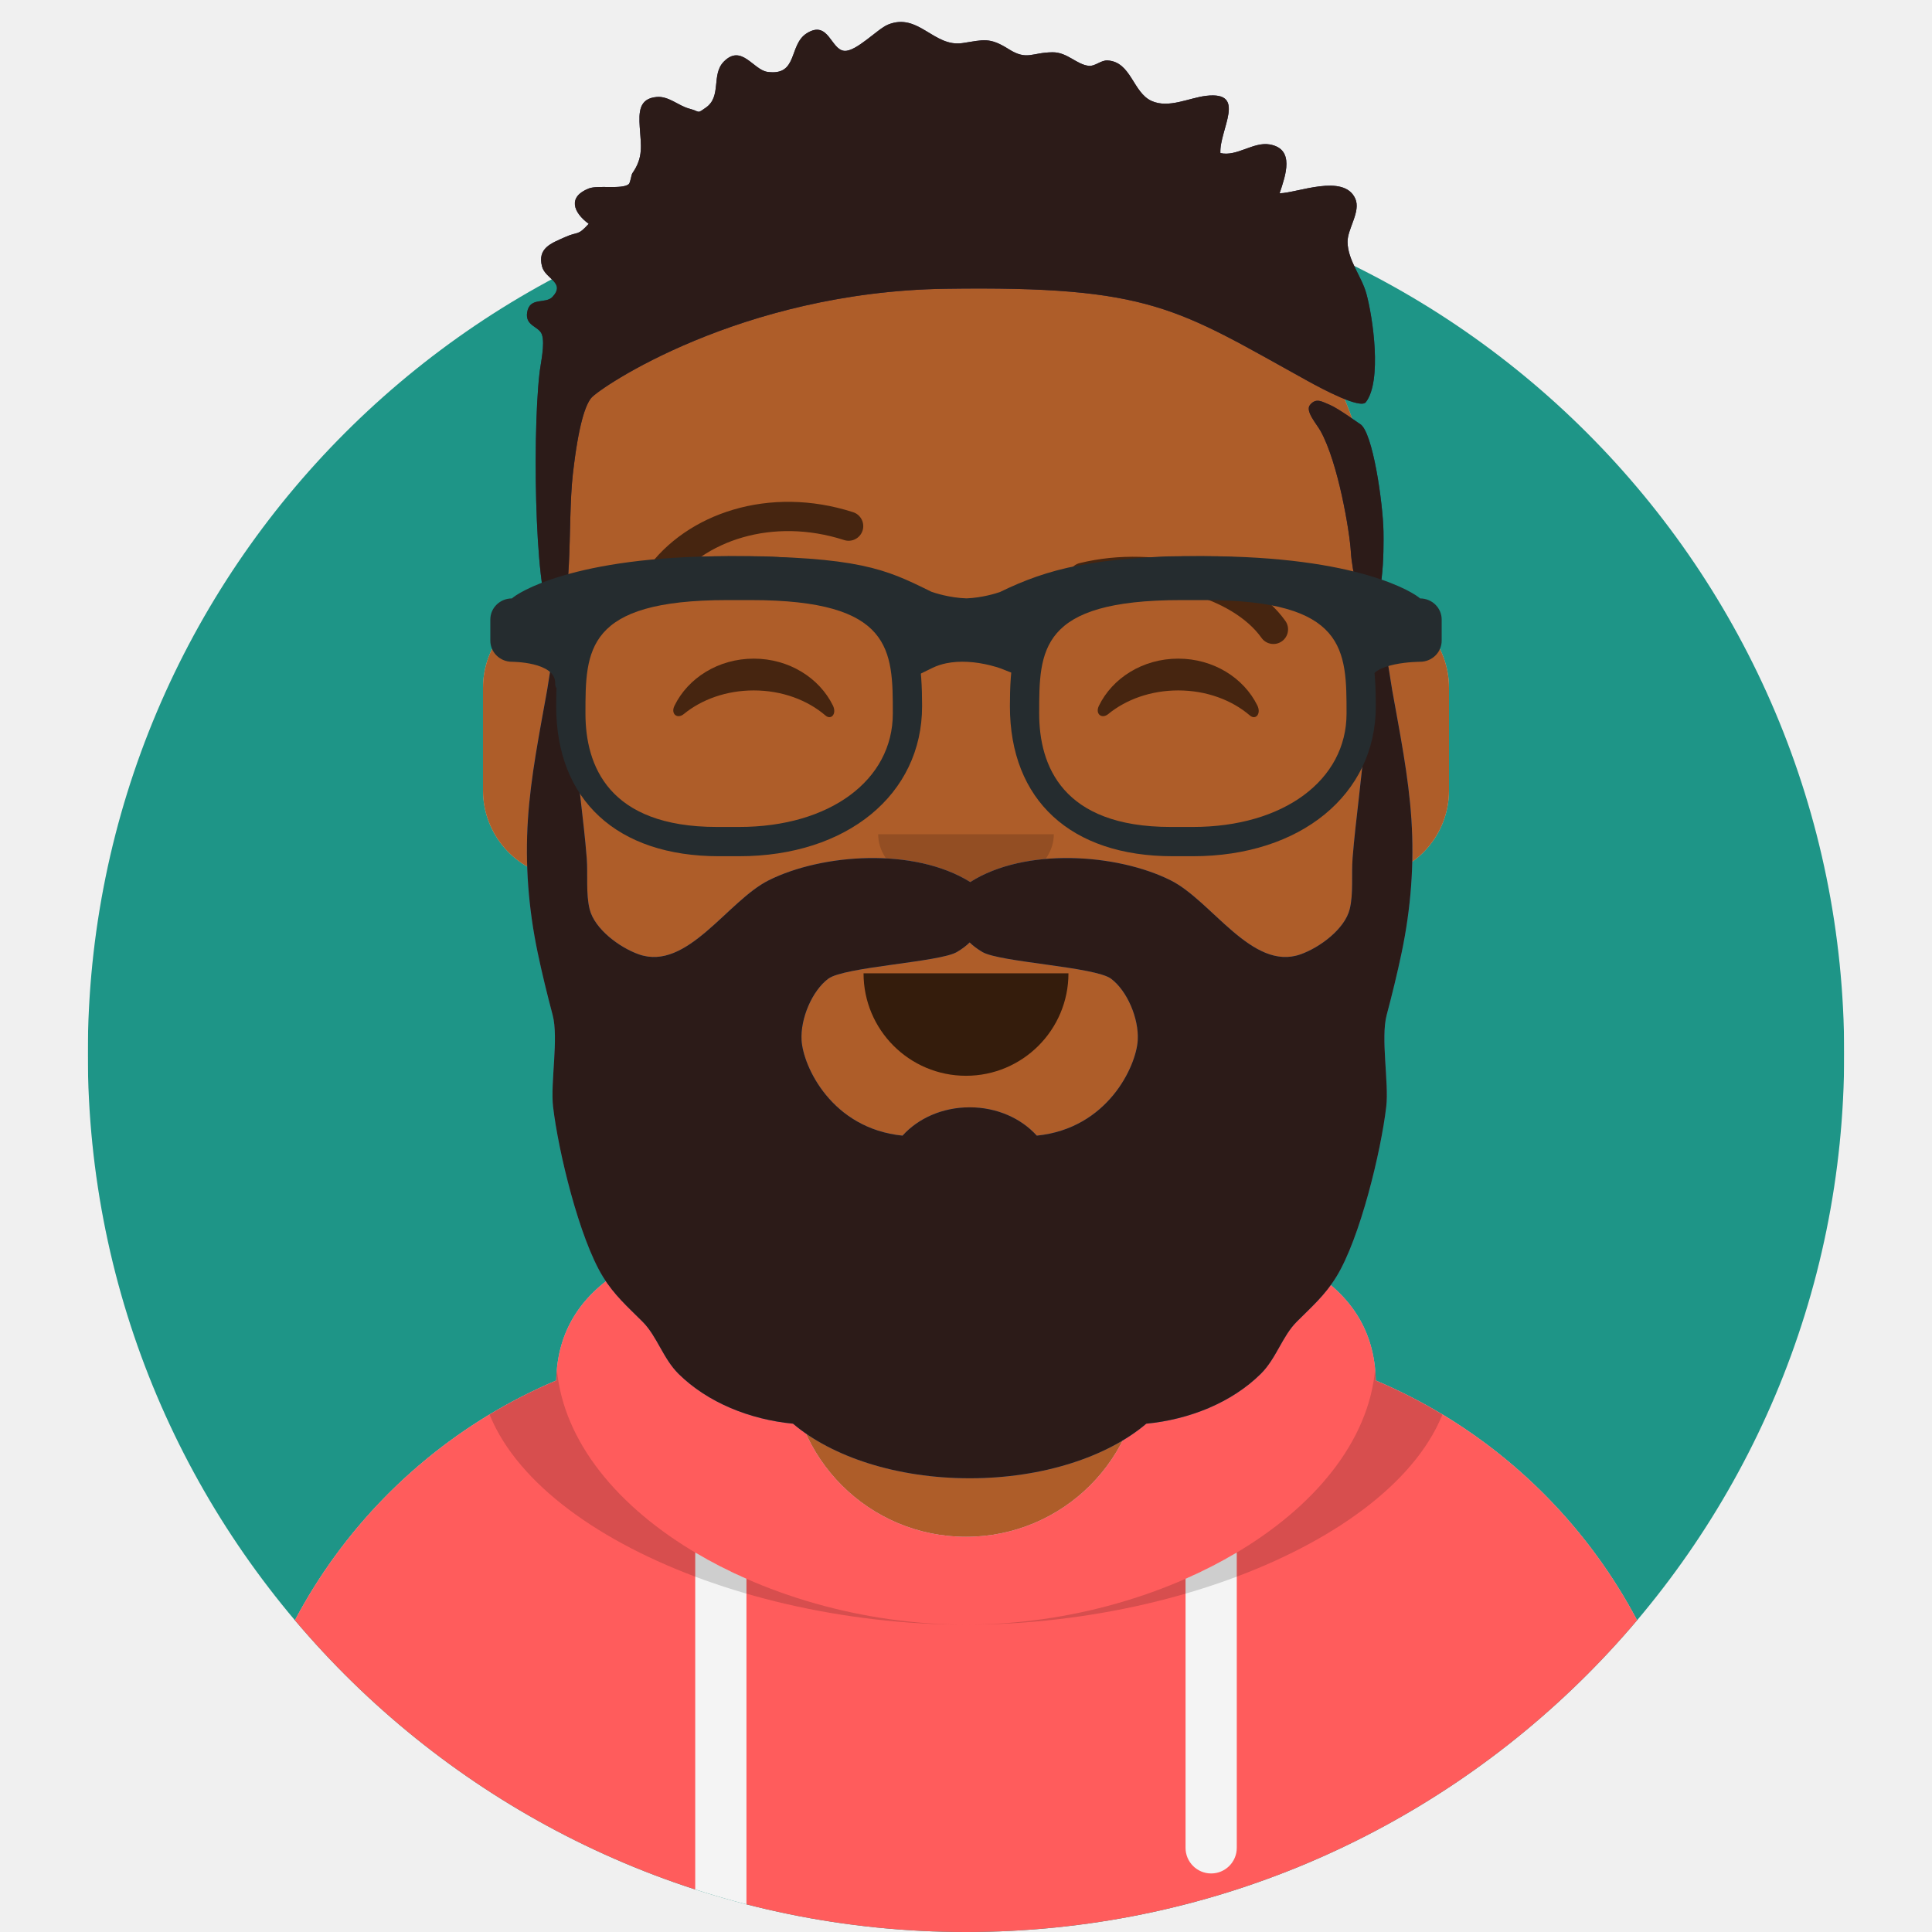
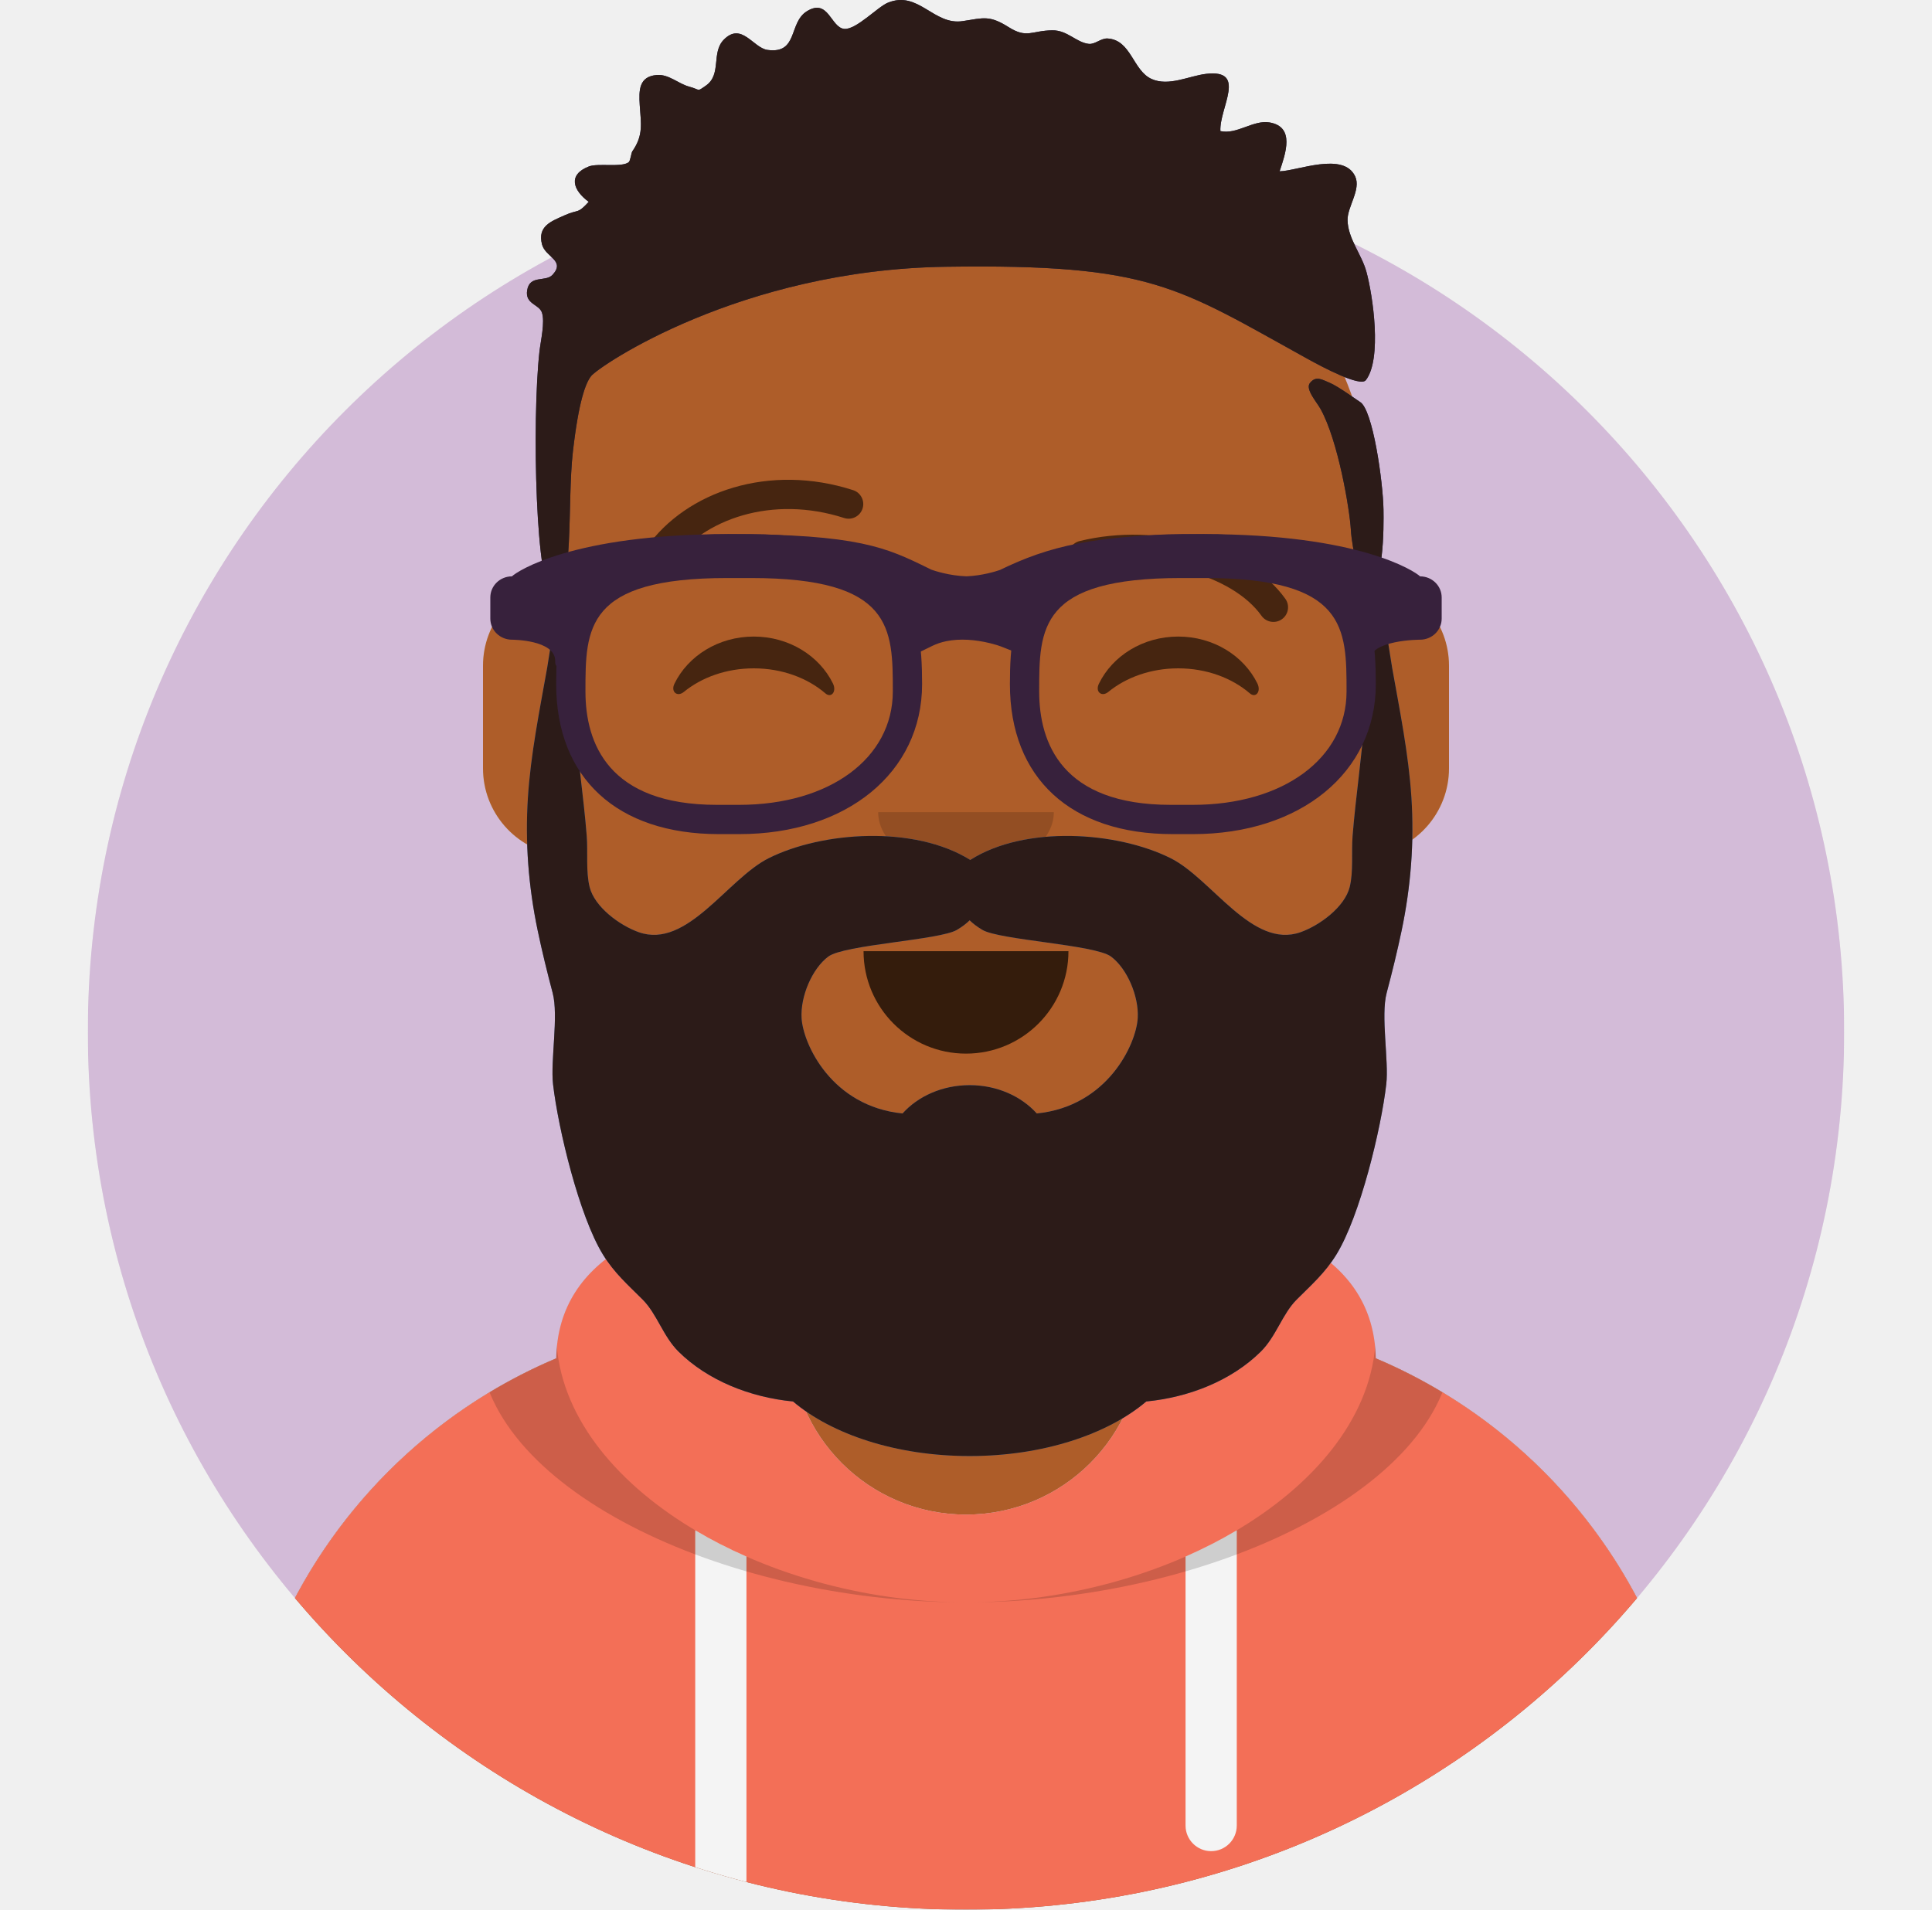
- <svg xmlns="http://www.w3.org/2000/svg" xmlns:xlink="http://www.w3.org/1999/xlink" width="264px" height="264px" viewBox="0 0 264 264" version="1.1">
+ <svg xmlns="http://www.w3.org/2000/svg" xmlns:xlink="http://www.w3.org/1999/xlink" width="264px" height="261px" viewBox="0 0 264 261" version="1.1">
  <defs>
    <rect id="path-1" x="2.84217094e-14" y="0" width="264" height="261" />
-     <circle id="path-3" cx="120" cy="120" r="120" />
-     <path d="M12,141 C12,207.274 65.726,261 132,261 C198.274,261 252,207.274 252,141 L264,141 L264,-19 L0,-19 L0,141 L12,141 Z" id="path-5" />
+     <circle id="path-3" cx="132" cy="141" r="120" />
+     <path d="M12,141 C12,207.274 65.726,261 132,261 C198.274,261 252,207.274 252,141 L264,141 L264,0 L0,0 L0,141 L12,141 Z" id="path-5" />
    <path d="M124,144.611 L124,163 L128,163 L128,163 C167.765,163 200,195.235 200,235 L200,244 L0,244 L0,235 C0,195.235 32.235,163 72,163 L72,163 L76,163 L76,144.611 C58.763,136.422 46.372,119.687 44.305,99.881 C38.48,99.058 34,94.052 34,88 L34,74 C34,68.054 38.325,63.118 44,62.166 L44,56 L44,56 C44,25.072 69.072,0 100,0 L100,0 L100,0 C130.928,0 156,25.072 156,56 L156,62.166 C161.675,63.118 166,68.054 166,74 L166,88 C166,94.052 161.52,99.058 155.695,99.881 C153.628,119.687 141.237,136.422 124,144.611 Z" id="path-7" />
    <path d="M124,144.611 L124,163 L128,163 L128,163 C167.765,163 200,195.235 200,235 L200,244 L0,244 L0,235 C0,195.235 32.235,163 72,163 L72,163 L76,163 L76,144.611 C58.763,136.422 46.372,119.687 44.305,99.881 C38.48,99.058 34,94.052 34,88 L34,74 C34,68.054 38.325,63.118 44,62.166 L44,56 L44,56 C44,25.072 69.072,0 100,0 L100,0 L100,0 C130.928,0 156,25.072 156,56 L156,62.166 C161.675,63.118 166,68.054 166,74 L166,88 C166,94.052 161.52,99.058 155.695,99.881 C153.628,119.687 141.237,136.422 124,144.611 Z" id="path-9" />
    <path d="M76,0.071 C58.081,2.076 44.28,7.552 44.004,21.645 C18.146,32.568 0,58.165 0,87.999 L0,87.999 L0,97 L200,97 L200,87.999 C200,58.165 181.854,32.568 155.996,21.645 C155.72,7.552 141.919,2.076 124,0.071 L124,19 L124,19 C124,32.255 113.255,43 100,43 L100,43 C86.745,43 76,32.255 76,19 L76,0.071 Z" id="path-11" />
    <path d="M76,0.071 C58.081,2.076 44.28,7.552 44.004,21.645 C18.146,32.568 0,58.165 0,87.999 L0,87.999 L0,97 L200,97 L200,87.999 C200,58.165 181.854,32.568 155.996,21.645 C155.72,7.552 141.919,2.076 124,0.071 L124,19 L124,19 C124,32.255 113.255,43 100,43 L100,43 C86.745,43 76,32.255 76,19 L76,0.071 Z" id="path-13" />
    <path d="M76,0.071 C58.081,2.076 44.28,7.552 44.004,21.645 C18.146,32.568 0,58.165 0,87.999 L0,87.999 L0,97 L200,97 L200,87.999 C200,58.165 181.854,32.568 155.996,21.645 C155.72,7.552 141.919,2.076 124,0.071 L124,19 L124,19 C124,32.255 113.255,43 100,43 L100,43 C86.745,43 76,32.255 76,19 L76,0.071 Z" id="path-15" />
    <rect id="path-17" x="0" y="0" width="264" height="280" />
    <path d="M41.18,51.737 C43.363,50.105 56.407,49.479 58.758,48.089 C59.492,47.655 60.061,47.216 60.5,46.78 C60.939,47.216 61.509,47.655 62.242,48.089 C64.593,49.479 77.637,50.105 79.82,51.737 C82.03,53.391 83.644,57.185 83.467,60.151 C83.255,63.71 79.361,72.203 69.672,73.181 C67.558,70.828 64.237,69.31 60.5,69.31 C56.763,69.31 53.442,70.828 51.328,73.181 C41.639,72.203 37.745,63.71 37.533,60.151 C37.357,57.185 38.97,53.391 41.18,51.737 M120.863,29.985 C120.474,24.03 119.278,18.152 118.234,12.286 C117.953,10.707 116.424,0 115.735,0 C115.502,9.109 114.702,18.08 113.67,27.139 C113.361,29.848 113.038,32.556 112.825,35.274 C112.654,37.47 112.96,40.122 112.428,42.246 C111.749,44.952 108.348,47.478 105.703,48.411 C99.103,50.737 93.598,41.108 87.961,38.291 C80.643,34.635 68.064,33.764 60.582,38.53 C52.936,33.764 40.357,34.635 33.039,38.291 C27.402,41.108 21.897,50.737 15.297,48.411 C12.652,47.478 9.25,44.952 8.572,42.246 C8.04,40.122 8.346,37.47 8.175,35.274 C7.962,32.556 7.639,29.848 7.33,27.139 C6.298,18.08 5.497,9.109 5.265,0 C4.576,0 3.047,10.707 2.766,12.286 C1.722,18.152 0.526,24.03 0.138,29.985 C-0.261,36.105 0.215,42.167 1.47,48.163 C2.069,51.028 2.769,53.876 3.519,56.704 C4.353,59.847 3.199,65.966 3.572,69.192 C4.279,75.296 7.154,87.2 10.383,92.451 C11.944,94.989 13.773,96.574 15.816,98.619 C17.783,100.588 18.604,103.64 20.726,105.737 C24.682,109.645 30.446,111.971 36.366,112.543 C41.677,117.05 50.506,120 60.5,120 C70.495,120 79.323,117.05 84.635,112.543 C90.554,111.971 96.318,109.645 100.274,105.737 C102.396,103.64 103.217,100.588 105.184,98.619 C107.226,96.574 109.056,94.989 110.617,92.451 C113.846,87.2 116.721,75.296 117.428,69.192 C117.801,65.966 116.647,59.847 117.481,56.704 C118.232,53.876 118.931,51.028 119.531,48.163 C120.785,42.167 121.261,36.105 120.863,29.985 Z" id="path-19" />
    <path d="M113.832,54.929 C115.589,55.917 116.98,65.828 117.048,69.618 C117.09,71.956 117.127,80.874 114.654,80.103 C113.901,79.868 112.752,75.147 112.588,72.384 C112.425,69.621 110.855,60.22 108.447,55.895 C107.896,54.906 106.321,53.171 107.002,52.335 C107.846,51.298 108.666,51.9 109.697,52.315 C110.812,52.764 113.634,54.818 113.832,54.929 Z M114.637,51.957 C113.891,52.919 108.796,50.218 106.671,49.044 C88.826,39.184 85.362,36.049 57.246,36.458 C29.13,36.867 9.867,50.04 8.784,51.387 C8.03,52.325 7.068,54.828 6.276,61.801 C5.485,68.773 6.495,81.278 3.63,81.263 C1.192,81.25 0.661,57.477 1.714,48.046 C1.875,46.598 2.498,44.008 2.047,42.706 C1.653,41.568 -0.275,41.571 0.033,39.675 C0.383,37.517 2.558,38.589 3.506,37.557 C5.301,35.603 2.532,35.14 2.073,33.431 C1.391,30.889 3.363,30.234 5.14,29.431 C7.106,28.544 6.85,29.323 8.446,27.585 C6.315,26.022 5.544,23.894 8.462,22.752 C9.702,22.267 12.927,22.909 13.898,22.18 C14.151,21.99 14.251,20.901 14.407,20.678 C15.958,18.459 15.576,16.853 15.418,14.362 C15.289,12.324 15.306,10.453 17.747,10.25 C19.375,10.114 20.699,11.444 22.158,11.836 C23.777,12.271 23.169,12.588 24.437,11.715 C26.663,10.182 25.148,7.194 26.913,5.412 C29.336,2.966 30.924,6.551 32.869,6.822 C37.091,7.41 35.736,3.122 38.236,1.55 C41.224,-0.326 41.513,3.801 43.379,3.948 C44.996,4.075 47.908,0.955 49.317,0.373 C53.5,-1.353 55.572,3.504 59.554,2.884 C62.443,2.435 63.223,2.068 65.831,3.712 C68.362,5.307 68.963,4.166 71.829,4.144 C73.854,4.128 75.094,5.82 76.788,5.997 C77.632,6.085 78.441,5.205 79.348,5.26 C82.585,5.457 82.79,9.643 85.362,10.796 C87.712,11.849 90.474,10.369 92.807,10.095 C98.497,9.428 94.6,14.743 94.761,17.915 C96.994,18.436 99.262,16.351 101.485,16.735 C104.987,17.339 103.665,20.968 102.853,23.414 C105.28,23.371 111.613,20.678 113.185,24.122 C113.995,25.898 112.107,28.269 112.138,30.074 C112.181,32.616 114.049,34.719 114.709,37.124 C115.601,40.371 116.872,49.074 114.637,51.957 Z" id="path-21" />
  </defs>
  <g id="Page-1" stroke="none" stroke-width="1" fill="none" fill-rule="evenodd">
-     <g id="Group-2" transform="translate(-0, 3)">
+     <g id="Group-2" transform="translate(-0, 0)">
      <mask id="mask-2" fill="white">
        <use xlink:href="#path-1" />
      </mask>
      <g id="Mask" />
-       <g id="Circle-Background" mask="url(#mask-2)" fill="#E6E6E6" fill-rule="nonzero">
-         <g transform="translate(12, 21)" id="path-1">
-           <circle cx="120" cy="120" r="120" />
-         </g>
-       </g>
-       <g id="Color/Palette/Blue-01-Clipped" mask="url(#mask-2)">
-         <g transform="translate(12, 21)">
-           <mask id="mask-4" fill="white">
-             <use xlink:href="#path-3" />
-           </mask>
-           <g id="path-1" stroke="none" fill="none" />
-           <g id="Color/Palette/Blue-01" stroke="none" stroke-width="1" fill="none" fill-rule="evenodd" mask="url(#mask-4)">
-             <rect id="🖍Color" fill="#1E9587" fill-rule="nonzero" x="0" y="0" width="240" height="240" />
-           </g>
+       <circle id="path-1" fill="#E6E6E6" fill-rule="nonzero" mask="url(#mask-2)" cx="132" cy="141" r="120" />
+       <mask id="mask-4" fill="white">
+         <use xlink:href="#path-3" />
+       </mask>
+       <g id="path-1" />
+       <g id="Color/Palette/Blue-01" mask="url(#mask-4)" fill="#D3BBD8" fill-rule="nonzero">
+         <g transform="translate(12, 21)" id="🖍Color">
+           <rect x="0" y="0" width="240" height="240" />
        </g>
      </g>
      <mask id="mask-6" fill="white">
        <use xlink:href="#path-5" />
      </mask>
      <g id="path-3" />
-       <g id="Avataaar" mask="url(#mask-6)">
-         <g transform="translate(0, -19)">
-           <g id="Body" transform="translate(32, 36)">
-             <g id="path-5-link" fill="#D0C6AC" fill-rule="nonzero">
-               <path d="M124,144.611 L124,163 L128,163 L128,163 C167.765,163 200,195.235 200,235 L200,244 L0,244 L0,235 C0,195.235 32.235,163 72,163 L72,163 L76,163 L76,144.611 C58.763,136.422 46.372,119.687 44.305,99.881 C38.48,99.058 34,94.052 34,88 L34,74 C34,68.054 38.325,63.118 44,62.166 L44,56 L44,56 C44,25.072 69.072,0 100,0 L100,0 L100,0 C130.928,0 156,25.072 156,56 L156,62.166 C161.675,63.118 166,68.054 166,74 L166,88 C166,94.052 161.52,99.058 155.695,99.881 C153.628,119.687 141.237,136.422 124,144.611 Z" id="path-5" />
-             </g>
-             <g id="Skin/👶🏽-03-Brown-Clipped">
-               <mask id="mask-8" fill="white">
-                 <use xlink:href="#path-7" />
-               </mask>
-               <g id="path-5" />
-               <g id="Skin/👶🏽-03-Brown" mask="url(#mask-8)">
-                 <g transform="translate(-32, 0)" id="Color">
-                   <rect id="Rectangle" fill="#AE5D29" fill-rule="nonzero" x="0" y="0" width="264" height="244" />
-                 </g>
+       <g id="Body" mask="url(#mask-6)">
+         <g transform="translate(32, 17)">
+           <g id="path-5-link">
+             <path d="M124,144.611 L124,163 L128,163 L128,163 C167.765,163 200,195.235 200,235 L200,244 L0,244 L0,235 C0,195.235 32.235,163 72,163 L72,163 L76,163 L76,144.611 C58.763,136.422 46.372,119.687 44.305,99.881 C38.48,99.058 34,94.052 34,88 L34,74 C34,68.054 38.325,63.118 44,62.166 L44,56 L44,56 C44,25.072 69.072,0 100,0 L100,0 L100,0 C130.928,0 156,25.072 156,56 L156,62.166 C161.675,63.118 166,68.054 166,74 L166,88 C166,94.052 161.52,99.058 155.695,99.881 C153.628,119.687 141.237,136.422 124,144.611 Z" id="path-5" fill="#D0C6AC" fill-rule="nonzero" />
+           </g>
+           <g id="Skin/👶🏽-03-Brown-Clipped">
+             <mask id="mask-8" fill="white">
+               <use xlink:href="#path-7" />
+             </mask>
+             <g id="path-5" />
+             <g id="Skin/👶🏽-03-Brown" mask="url(#mask-8)">
+               <g transform="translate(-32, 0)" id="Color">
+                 <rect id="Rectangle" fill="#AE5D29" fill-rule="nonzero" x="0" y="0" width="264" height="244" />
              </g>
            </g>
-             <g id="Neck-Shadow-Clipped">
-               <mask id="mask-10" fill="white">
-                 <use xlink:href="#path-9" />
-               </mask>
-               <g id="path-5" />
-               <path d="M156,79 L156,102 C156,132.928 130.928,158 100,158 C69.072,158 44,132.928 44,102 L44,79 L44,94 C44,124.928 69.072,150 100,150 C130.928,150 156,124.928 156,94 L156,79 Z" id="Neck-Shadow" fill-opacity="0.1" fill="#000000" fill-rule="nonzero" mask="url(#mask-10)" />
+           </g>
+           <g id="Neck-Shadow-Clipped">
+             <mask id="mask-10" fill="white">
+               <use xlink:href="#path-9" />
+             </mask>
+             <g id="path-5" />
+             <path d="M156,79 L156,102 C156,132.928 130.928,158 100,158 C69.072,158 44,132.928 44,102 L44,79 L44,94 C44,124.928 69.072,150 100,150 C130.928,150 156,124.928 156,94 L156,79 Z" id="Neck-Shadow" fill-opacity="0.1" fill="#000000" fill-rule="nonzero" mask="url(#mask-10)" />
+           </g>
+         </g>
+       </g>
+       <g id="Clothing/Hoodie" mask="url(#mask-6)">
+         <g transform="translate(32, 164)">
+           <g id="Hoodie">
+             <path d="M76,0.071 C58.081,2.076 44.28,7.552 44.004,21.645 C18.146,32.568 0,58.165 0,87.999 L0,87.999 L0,97 L200,97 L200,87.999 C200,58.165 181.854,32.568 155.996,21.645 C155.72,7.552 141.919,2.076 124,0.071 L124,19 L124,19 C124,32.255 113.255,43 100,43 L100,43 C86.745,43 76,32.255 76,19 L76,0.071 Z" id="react-path-434" fill="#B7C1DB" />
+           </g>
+           <g id="Color/Palette/Gray-01-Clipped">
+             <mask id="mask-12" fill="white">
+               <use xlink:href="#path-11" />
+             </mask>
+             <g id="react-path-434" />
+             <g id="Color/Palette/Gray-01" mask="url(#mask-12)" fill="#F36F57">
+               <g transform="translate(-32, -13)" id="🖍Color">
+                 <rect x="0" y="0" width="264" height="110" />
+               </g>
            </g>
          </g>
-           <g id="Clothing/Hoodie" transform="translate(32, 183)">
-             <g id="Hoodie" fill="#B7C1DB">
-               <path d="M76,0.071 C58.081,2.076 44.28,7.552 44.004,21.645 C18.146,32.568 0,58.165 0,87.999 L0,87.999 L0,97 L200,97 L200,87.999 C200,58.165 181.854,32.568 155.996,21.645 C155.72,7.552 141.919,2.076 124,0.071 L124,19 L124,19 C124,32.255 113.255,43 100,43 L100,43 C86.745,43 76,32.255 76,19 L76,0.071 Z" id="react-path-434" />
-             </g>
-             <g id="Color/Palette/Gray-01-Clipped">
-               <mask id="mask-12" fill="white">
-                 <use xlink:href="#path-11" />
-               </mask>
-               <g id="react-path-434" />
-               <g id="Color/Palette/Gray-01" mask="url(#mask-12)" fill="#FF5C5C">
-                 <g transform="translate(-32, -13)" id="🖍Color">
-                   <rect x="0" y="0" width="264" height="110" />
+           <g id="Straps-Clipped">
+             <mask id="mask-14" fill="white">
+               <use xlink:href="#path-13" />
+             </mask>
+             <g id="react-path-434" />
+             <path d="M70,48.739 L70,97 L63,97 L63,45.15 C65.204,46.46 67.547,47.661 70,48.739 Z M137,45.15 L137,85.5 C137,87.433 135.433,89 133.5,89 C131.567,89 130,87.433 130,85.5 L130,48.739 C132.453,47.661 134.796,46.46 137,45.15 Z" id="Straps" fill="#F4F4F4" mask="url(#mask-14)" />
+           </g>
+           <g id="Shadow-Clipped">
+             <mask id="mask-16" fill="white">
+               <use xlink:href="#path-15" />
+             </mask>
+             <g id="react-path-434" />
+             <path d="M58.96,-0.276 C43.909,2.571 33.5,8.243 33.5,19.308 C33.5,39.02 66.538,55 100,55 C133.462,55 166.5,39.02 166.5,19.308 C166.5,8.243 156.091,2.571 141.04,-0.276 C150.125,3.074 156,8.706 156,18.077 C156,38.469 128.179,55 100,55 C71.821,55 44,38.469 44,18.077 C44,8.706 49.875,3.074 58.96,-0.276 Z" id="Shadow" fill-opacity="0.16" fill="#000000" mask="url(#mask-16)" />
+           </g>
+         </g>
+       </g>
+       <g id="Face" mask="url(#mask-6)">
+         <g transform="translate(87, 65)">
+           <g id="Mouth/Default" transform="translate(31, 65)" fill-opacity="0.7">
+             <path d="M0,0 C0,7.732 6.268,14 14,14 L14,14 C21.732,14 28,7.732 28,0" id="Mouth" fill="#000000" fill-rule="nonzero" />
+           </g>
+           <g id="Nose/Default" transform="translate(33, 46)" fill-opacity="0.16">
+             <path d="M0,0 C0,4.418 5.373,8 12,8 L12,8 C18.627,8 24,4.418 24,0" id="Nose" fill="#000000" fill-rule="nonzero" />
+           </g>
+           <g id="Eyes/Happy-😁" transform="translate(5, 22)" fill-opacity="0.6">
+             <path d="M0.16,6.447 C2.007,2.649 6.164,0 10.998,0 C15.814,0 19.959,2.63 21.815,6.407 C22.367,7.529 21.582,8.447 20.791,7.767 C18.34,5.66 14.859,4.344 10.998,4.344 C7.257,4.344 3.874,5.579 1.438,7.572 C0.547,8.3 -0.38,7.558 0.16,6.447 Z" id="Squint" fill="#000000" fill-rule="nonzero" />
+             <path d="M58.16,6.447 C60.007,2.649 64.164,0 68.998,0 C73.814,0 77.959,2.63 79.815,6.407 C80.367,7.529 79.582,8.447 78.791,7.767 C76.34,5.66 72.859,4.344 68.998,4.344 C65.257,4.344 61.874,5.579 59.438,7.572 C58.547,8.3 57.62,7.558 58.16,6.447 Z" id="Squint" fill="#000000" fill-rule="nonzero" />
+           </g>
+           <g id="Eyebrow/Outline/Up-Down" fill-opacity="0.6">
+             <path d="M4.591,12.162 C9.087,5.836 18.603,2.654 28.347,5.796 C29.399,6.135 30.526,5.557 30.865,4.506 C31.204,3.455 30.626,2.328 29.575,1.989 C18.167,-1.69 6.836,2.099 1.331,9.845 C0.691,10.745 0.902,11.994 1.803,12.634 C2.703,13.274 3.952,13.062 4.591,12.162 Z" id="Eyebrow" fill="#000000" fill-rule="nonzero" />
+             <path d="M62.638,19.158 C66.553,13.649 77.285,10.56 86.53,12.83 C87.603,13.094 88.686,12.438 88.95,11.365 C89.213,10.292 88.557,9.209 87.484,8.946 C76.748,6.309 64.319,9.886 59.377,16.841 C58.737,17.741 58.948,18.99 59.849,19.629 C60.749,20.269 61.998,20.058 62.638,19.158 Z" id="Eyebrow" fill="#000000" fill-rule="nonzero" transform="translate(74.00755, 14.03842) scale(-1, 1) translate(-74.00755, -14.03842) " />
+           </g>
+         </g>
+       </g>
+       <g id="Top" mask="url(#mask-6)">
+         <g transform="translate(0, -19)" id="Top/Short-Hair/Dreads-01-Clipped">
+           <mask id="mask-18" fill="white">
+             <use xlink:href="#path-17" />
+           </mask>
+           <g id="react-path-428" />
+           <g id="Top/Short-Hair/Dreads-01" mask="url(#mask-18)">
+             <g transform="translate(67, 19)" id="Group">
+               <g id="Facial-Hair/Beard-Magestic" transform="translate(5, 79)">
+                 <g id="Glorious-Beard" fill="#5E7AA9">
+                   <path d="M41.18,51.737 C43.363,50.105 56.407,49.479 58.758,48.089 C59.492,47.655 60.061,47.216 60.5,46.78 C60.939,47.216 61.509,47.655 62.242,48.089 C64.593,49.479 77.637,50.105 79.82,51.737 C82.03,53.391 83.644,57.185 83.467,60.151 C83.255,63.71 79.361,72.203 69.672,73.181 C67.558,70.828 64.237,69.31 60.5,69.31 C56.763,69.31 53.442,70.828 51.328,73.181 C41.639,72.203 37.745,63.71 37.533,60.151 C37.357,57.185 38.97,53.391 41.18,51.737 M120.863,29.985 C120.474,24.03 119.278,18.152 118.234,12.286 C117.953,10.707 116.424,0 115.735,0 C115.502,9.109 114.702,18.08 113.67,27.139 C113.361,29.848 113.038,32.556 112.825,35.274 C112.654,37.47 112.96,40.122 112.428,42.246 C111.749,44.952 108.348,47.478 105.703,48.411 C99.103,50.737 93.598,41.108 87.961,38.291 C80.643,34.635 68.064,33.764 60.582,38.53 C52.936,33.764 40.357,34.635 33.039,38.291 C27.402,41.108 21.897,50.737 15.297,48.411 C12.652,47.478 9.25,44.952 8.572,42.246 C8.04,40.122 8.346,37.47 8.175,35.274 C7.962,32.556 7.639,29.848 7.33,27.139 C6.298,18.08 5.497,9.109 5.265,0 C4.576,0 3.047,10.707 2.766,12.286 C1.722,18.152 0.526,24.03 0.138,29.985 C-0.261,36.105 0.215,42.167 1.47,48.163 C2.069,51.028 2.769,53.876 3.519,56.704 C4.353,59.847 3.199,65.966 3.572,69.192 C4.279,75.296 7.154,87.2 10.383,92.451 C11.944,94.989 13.773,96.574 15.816,98.619 C17.783,100.588 18.604,103.64 20.726,105.737 C24.682,109.645 30.446,111.971 36.366,112.543 C41.677,117.05 50.506,120 60.5,120 C70.495,120 79.323,117.05 84.635,112.543 C90.554,111.971 96.318,109.645 100.274,105.737 C102.396,103.64 103.217,100.588 105.184,98.619 C107.226,96.574 109.056,94.989 110.617,92.451 C113.846,87.2 116.721,75.296 117.428,69.192 C117.801,65.966 116.647,59.847 117.481,56.704 C118.232,53.876 118.931,51.028 119.531,48.163 C120.785,42.167 121.261,36.105 120.863,29.985 Z" id="react-path-432" />
                </g>
-               </g>
-             </g>
-             <g id="Straps-Clipped">
-               <mask id="mask-14" fill="white">
-                 <use xlink:href="#path-13" />
-               </mask>
-               <g id="react-path-434" />
-               <path d="M70,48.739 L70,97 L63,97 L63,45.15 C65.204,46.46 67.547,47.661 70,48.739 Z M137,45.15 L137,85.5 C137,87.433 135.433,89 133.5,89 C131.567,89 130,87.433 130,85.5 L130,48.739 C132.453,47.661 134.796,46.46 137,45.15 Z" id="Straps" fill="#F4F4F4" mask="url(#mask-14)" />
-             </g>
-             <g id="Shadow-Clipped">
-               <mask id="mask-16" fill="white">
-                 <use xlink:href="#path-15" />
-               </mask>
-               <g id="react-path-434" />
-               <path d="M58.96,-0.276 C43.909,2.571 33.5,8.243 33.5,19.308 C33.5,39.02 66.538,55 100,55 C133.462,55 166.5,39.02 166.5,19.308 C166.5,8.243 156.091,2.571 141.04,-0.276 C150.125,3.074 156,8.706 156,18.077 C156,38.469 128.179,55 100,55 C71.821,55 44,38.469 44,18.077 C44,8.706 49.875,3.074 58.96,-0.276 Z" id="Shadow" fill-opacity="0.16" fill="#000000" mask="url(#mask-16)" />
-             </g>
-           </g>
-           <g id="Face" transform="translate(87, 84)">
-             <g id="Mouth/Default" transform="translate(31, 65)" fill="#000000" fill-opacity="0.7" fill-rule="nonzero">
-               <path d="M0,0 C0,7.732 6.268,14 14,14 L14,14 C21.732,14 28,7.732 28,0" id="Mouth" />
-             </g>
-             <g id="Nose/Default" transform="translate(33, 46)" fill="#000000" fill-opacity="0.16" fill-rule="nonzero">
-               <path d="M0,0 C0,4.418 5.373,8 12,8 L12,8 C18.627,8 24,4.418 24,0" id="Nose" />
-             </g>
-             <g id="Eyes/Happy-😁" transform="translate(5, 22)" fill="#000000" fill-opacity="0.6" fill-rule="nonzero">
-               <path d="M0.16,6.447 C2.007,2.649 6.164,0 10.998,0 C15.814,0 19.959,2.63 21.815,6.407 C22.367,7.529 21.582,8.447 20.791,7.767 C18.34,5.66 14.859,4.344 10.998,4.344 C7.257,4.344 3.874,5.579 1.438,7.572 C0.547,8.3 -0.38,7.558 0.16,6.447 Z" id="Squint" />
-               <path d="M58.16,6.447 C60.007,2.649 64.164,0 68.998,0 C73.814,0 77.959,2.63 79.815,6.407 C80.367,7.529 79.582,8.447 78.791,7.767 C76.34,5.66 72.859,4.344 68.998,4.344 C65.257,4.344 61.874,5.579 59.438,7.572 C58.547,8.3 57.62,7.558 58.16,6.447 Z" id="Squint" />
-             </g>
-             <g id="Eyebrow/Outline/Up-Down" fill="#000000" fill-opacity="0.6" fill-rule="nonzero">
-               <path d="M4.591,12.162 C9.087,5.836 18.603,2.654 28.347,5.796 C29.399,6.135 30.526,5.557 30.865,4.506 C31.204,3.455 30.626,2.328 29.575,1.989 C18.167,-1.69 6.836,2.099 1.331,9.845 C0.691,10.745 0.902,11.994 1.803,12.634 C2.703,13.274 3.952,13.062 4.591,12.162 Z" id="Eyebrow" />
-               <path d="M62.638,19.158 C66.553,13.649 77.285,10.56 86.53,12.83 C87.603,13.094 88.686,12.438 88.95,11.365 C89.213,10.292 88.557,9.209 87.484,8.946 C76.748,6.309 64.319,9.886 59.377,16.841 C58.737,17.741 58.948,18.99 59.849,19.629 C60.749,20.269 61.998,20.058 62.638,19.158 Z" id="Eyebrow" transform="translate(74.00755, 14.03842) scale(-1, 1) translate(-74.00755, -14.03842) " />
-             </g>
-           </g>
-           <g id="Top/Short-Hair/Dreads-01-Clipped">
-             <mask id="mask-18" fill="white">
-               <use xlink:href="#path-17" />
-             </mask>
-             <g id="react-path-428" />
-             <g id="Top/Short-Hair/Dreads-01" mask="url(#mask-18)">
-               <g transform="translate(67, 19)" id="Group">
-                 <g id="Facial-Hair/Beard-Magestic" transform="translate(5, 79)">
-                   <g id="Glorious-Beard" fill="#5E7AA9">
-                     <path d="M41.18,51.737 C43.363,50.105 56.407,49.479 58.758,48.089 C59.492,47.655 60.061,47.216 60.5,46.78 C60.939,47.216 61.509,47.655 62.242,48.089 C64.593,49.479 77.637,50.105 79.82,51.737 C82.03,53.391 83.644,57.185 83.467,60.151 C83.255,63.71 79.361,72.203 69.672,73.181 C67.558,70.828 64.237,69.31 60.5,69.31 C56.763,69.31 53.442,70.828 51.328,73.181 C41.639,72.203 37.745,63.71 37.533,60.151 C37.357,57.185 38.97,53.391 41.18,51.737 M120.863,29.985 C120.474,24.03 119.278,18.152 118.234,12.286 C117.953,10.707 116.424,0 115.735,0 C115.502,9.109 114.702,18.08 113.67,27.139 C113.361,29.848 113.038,32.556 112.825,35.274 C112.654,37.47 112.96,40.122 112.428,42.246 C111.749,44.952 108.348,47.478 105.703,48.411 C99.103,50.737 93.598,41.108 87.961,38.291 C80.643,34.635 68.064,33.764 60.582,38.53 C52.936,33.764 40.357,34.635 33.039,38.291 C27.402,41.108 21.897,50.737 15.297,48.411 C12.652,47.478 9.25,44.952 8.572,42.246 C8.04,40.122 8.346,37.47 8.175,35.274 C7.962,32.556 7.639,29.848 7.33,27.139 C6.298,18.08 5.497,9.109 5.265,0 C4.576,0 3.047,10.707 2.766,12.286 C1.722,18.152 0.526,24.03 0.138,29.985 C-0.261,36.105 0.215,42.167 1.47,48.163 C2.069,51.028 2.769,53.876 3.519,56.704 C4.353,59.847 3.199,65.966 3.572,69.192 C4.279,75.296 7.154,87.2 10.383,92.451 C11.944,94.989 13.773,96.574 15.816,98.619 C17.783,100.588 18.604,103.64 20.726,105.737 C24.682,109.645 30.446,111.971 36.366,112.543 C41.677,117.05 50.506,120 60.5,120 C70.495,120 79.323,117.05 84.635,112.543 C90.554,111.971 96.318,109.645 100.274,105.737 C102.396,103.64 103.217,100.588 105.184,98.619 C107.226,96.574 109.056,94.989 110.617,92.451 C113.846,87.2 116.721,75.296 117.428,69.192 C117.801,65.966 116.647,59.847 117.481,56.704 C118.232,53.876 118.931,51.028 119.531,48.163 C120.785,42.167 121.261,36.105 120.863,29.985 Z" id="react-path-432" />
-                   </g>
-                   <g id="Color/Hair/Brown-Clipped">
-                     <mask id="mask-20" fill="white">
-                       <use xlink:href="#path-19" />
-                     </mask>
-                     <g id="react-path-432" />
-                     <g id="Color/Hair/Brown" mask="url(#mask-20)">
-                       <g transform="translate(-56, -26)" id="Color">
-                         <rect id="Rectangle" fill="#2C1B18" fill-rule="nonzero" x="0" y="0" width="264" height="244" />
-                       </g>
+                 <g id="Color/Hair/Brown-Clipped">
+                   <mask id="mask-20" fill="white">
+                     <use xlink:href="#path-19" />
+                   </mask>
+                   <g id="react-path-432" />
+                   <g id="Color/Hair/Brown" mask="url(#mask-20)">
+                     <g transform="translate(-56, -26)" id="Color">
+                       <rect id="Rectangle" fill="#2C1B18" fill-rule="nonzero" x="0" y="0" width="264" height="244" />
                    </g>
                  </g>
                </g>
-                 <g id="Hair" transform="translate(5, 0)">
-                   <g id="Dreads-With-Cut" fill="#2E3257" fill-rule="nonzero">
-                     <path d="M113.832,54.929 C115.589,55.917 116.98,65.828 117.048,69.618 C117.09,71.956 117.127,80.874 114.654,80.103 C113.901,79.868 112.752,75.147 112.588,72.384 C112.425,69.621 110.855,60.22 108.447,55.895 C107.896,54.906 106.321,53.171 107.002,52.335 C107.846,51.298 108.666,51.9 109.697,52.315 C110.812,52.764 113.634,54.818 113.832,54.929 Z M114.637,51.957 C113.891,52.919 108.796,50.218 106.671,49.044 C88.826,39.184 85.362,36.049 57.246,36.458 C29.13,36.867 9.867,50.04 8.784,51.387 C8.03,52.325 7.068,54.828 6.276,61.801 C5.485,68.773 6.495,81.278 3.63,81.263 C1.192,81.25 0.661,57.477 1.714,48.046 C1.875,46.598 2.498,44.008 2.047,42.706 C1.653,41.568 -0.275,41.571 0.033,39.675 C0.383,37.517 2.558,38.589 3.506,37.557 C5.301,35.603 2.532,35.14 2.073,33.431 C1.391,30.889 3.363,30.234 5.14,29.431 C7.106,28.544 6.85,29.323 8.446,27.585 C6.315,26.022 5.544,23.894 8.462,22.752 C9.702,22.267 12.927,22.909 13.898,22.18 C14.151,21.99 14.251,20.901 14.407,20.678 C15.958,18.459 15.576,16.853 15.418,14.362 C15.289,12.324 15.306,10.453 17.747,10.25 C19.375,10.114 20.699,11.444 22.158,11.836 C23.777,12.271 23.169,12.588 24.437,11.715 C26.663,10.182 25.148,7.194 26.913,5.412 C29.336,2.966 30.924,6.551 32.869,6.822 C37.091,7.41 35.736,3.122 38.236,1.55 C41.224,-0.326 41.513,3.801 43.379,3.948 C44.996,4.075 47.908,0.955 49.317,0.373 C53.5,-1.353 55.572,3.504 59.554,2.884 C62.443,2.435 63.223,2.068 65.831,3.712 C68.362,5.307 68.963,4.166 71.829,4.144 C73.854,4.128 75.094,5.82 76.788,5.997 C77.632,6.085 78.441,5.205 79.348,5.26 C82.585,5.457 82.79,9.643 85.362,10.796 C87.712,11.849 90.474,10.369 92.807,10.095 C98.497,9.428 94.6,14.743 94.761,17.915 C96.994,18.436 99.262,16.351 101.485,16.735 C104.987,17.339 103.665,20.968 102.853,23.414 C105.28,23.371 111.613,20.678 113.185,24.122 C113.995,25.898 112.107,28.269 112.138,30.074 C112.181,32.616 114.049,34.719 114.709,37.124 C115.601,40.371 116.872,49.074 114.637,51.957 Z" id="react-path-430" />
-                   </g>
-                   <g id="Skin/👶🏽-03-Brown-Clipped">
-                     <mask id="mask-22" fill="white">
-                       <use xlink:href="#path-21" />
-                     </mask>
-                     <g id="react-path-430" />
-                     <g id="Skin/👶🏽-03-Brown" mask="url(#mask-22)">
-                       <g transform="translate(-72, -19)" id="Color">
-                         <rect id="Rectangle" fill="#2C1B18" fill-rule="nonzero" x="0" y="0" width="264" height="280" />
-                       </g>
+               </g>
+               <g id="Hair" transform="translate(5, 0)">
+                 <g id="Dreads-With-Cut" fill="#2E3257" fill-rule="nonzero">
+                   <path d="M113.832,54.929 C115.589,55.917 116.98,65.828 117.048,69.618 C117.09,71.956 117.127,80.874 114.654,80.103 C113.901,79.868 112.752,75.147 112.588,72.384 C112.425,69.621 110.855,60.22 108.447,55.895 C107.896,54.906 106.321,53.171 107.002,52.335 C107.846,51.298 108.666,51.9 109.697,52.315 C110.812,52.764 113.634,54.818 113.832,54.929 Z M114.637,51.957 C113.891,52.919 108.796,50.218 106.671,49.044 C88.826,39.184 85.362,36.049 57.246,36.458 C29.13,36.867 9.867,50.04 8.784,51.387 C8.03,52.325 7.068,54.828 6.276,61.801 C5.485,68.773 6.495,81.278 3.63,81.263 C1.192,81.25 0.661,57.477 1.714,48.046 C1.875,46.598 2.498,44.008 2.047,42.706 C1.653,41.568 -0.275,41.571 0.033,39.675 C0.383,37.517 2.558,38.589 3.506,37.557 C5.301,35.603 2.532,35.14 2.073,33.431 C1.391,30.889 3.363,30.234 5.14,29.431 C7.106,28.544 6.85,29.323 8.446,27.585 C6.315,26.022 5.544,23.894 8.462,22.752 C9.702,22.267 12.927,22.909 13.898,22.18 C14.151,21.99 14.251,20.901 14.407,20.678 C15.958,18.459 15.576,16.853 15.418,14.362 C15.289,12.324 15.306,10.453 17.747,10.25 C19.375,10.114 20.699,11.444 22.158,11.836 C23.777,12.271 23.169,12.588 24.437,11.715 C26.663,10.182 25.148,7.194 26.913,5.412 C29.336,2.966 30.924,6.551 32.869,6.822 C37.091,7.41 35.736,3.122 38.236,1.55 C41.224,-0.326 41.513,3.801 43.379,3.948 C44.996,4.075 47.908,0.955 49.317,0.373 C53.5,-1.353 55.572,3.504 59.554,2.884 C62.443,2.435 63.223,2.068 65.831,3.712 C68.362,5.307 68.963,4.166 71.829,4.144 C73.854,4.128 75.094,5.82 76.788,5.997 C77.632,6.085 78.441,5.205 79.348,5.26 C82.585,5.457 82.79,9.643 85.362,10.796 C87.712,11.849 90.474,10.369 92.807,10.095 C98.497,9.428 94.6,14.743 94.761,17.915 C96.994,18.436 99.262,16.351 101.485,16.735 C104.987,17.339 103.665,20.968 102.853,23.414 C105.28,23.371 111.613,20.678 113.185,24.122 C113.995,25.898 112.107,28.269 112.138,30.074 C112.181,32.616 114.049,34.719 114.709,37.124 C115.601,40.371 116.872,49.074 114.637,51.957 Z" id="react-path-430" />
+                 </g>
+                 <g id="Skin/👶🏽-03-Brown-Clipped">
+                   <mask id="mask-22" fill="white">
+                     <use xlink:href="#path-21" />
+                   </mask>
+                   <g id="react-path-430" />
+                   <g id="Skin/👶🏽-03-Brown" mask="url(#mask-22)">
+                     <g transform="translate(-72, -19)" id="Color">
+                       <rect id="Rectangle" fill="#2C1B18" fill-rule="nonzero" x="0" y="0" width="264" height="280" />
                    </g>
                  </g>
                </g>
-                 <g id="Top/_Resources/Prescription-02" transform="translate(0, 73)" fill="#252C2F" fill-rule="nonzero">
-                   <g id="Wayfarers">
-                     <path d="M34,41 L31.242,41 C17.315,41 9,33.336 9,20.5 C9,10.127 10.817,0 32.53,0 L35.47,0 C57.183,0 59,10.127 59,20.5 C59,32.569 48.721,41 34,41 Z M32.385,6 C13,6 13,12.841 13,21.502 C13,28.572 16.116,37 30.971,37 L34,37 C46.365,37 55,30.627 55,21.502 C55,12.841 55,6 35.615,6 L32.385,6 Z" id="Left" />
-                     <path d="M96,41 L93.242,41 C79.315,41 71,33.336 71,20.5 C71,10.127 72.817,0 94.53,0 L97.47,0 C119.183,0 121,10.127 121,20.5 C121,32.569 110.721,41 96,41 Z M94.385,6 C75,6 75,12.841 75,21.502 C75,28.572 78.119,37 92.971,37 L96,37 C108.365,37 117,30.627 117,21.502 C117,12.841 117,6 97.615,6 L94.385,6 Z" id="Right" />
-                     <path d="M2.955,5.772 C3.646,5.096 11.21,0 32.5,0 C50.351,0 54.13,1.853 59.85,4.652 L60.269,4.859 C60.667,4.999 62.7,5.69 65.079,5.766 C67.246,5.673 69.1,5.085 69.642,4.897 C76.17,1.722 82.561,0 97.5,0 C118.79,0 126.354,5.096 127.045,5.772 C128.679,5.772 130,7.062 130,8.657 L130,11.543 C130,13.139 128.679,14.429 127.045,14.429 C127.045,14.429 120.144,14.429 120.144,17.315 C120.144,20.2 118.182,13.139 118.182,11.543 L118.182,8.732 C114.579,7.353 108.128,4.786 97.5,4.786 C85.658,4.786 79.761,6.886 74.702,8.971 L74.759,9.108 L74.756,11.094 L72.539,16.444 L69.8,15.361 C69.556,15.264 69.028,15.09 68.296,14.91 C66.256,14.407 64.159,14.254 62.304,14.634 C61.624,14.774 60.992,14.984 60.413,15.267 L57.77,16.558 L55.127,11.396 L55.244,9.102 L55.325,8.907 C50.962,6.874 46.939,4.786 32.5,4.786 C21.872,4.786 15.422,7.352 11.818,8.731 L11.818,11.543 C11.818,13.139 8.864,20.2 8.864,17.315 C8.864,14.429 2.955,14.429 2.955,14.429 C1.324,14.429 0,13.139 0,11.543 L0,8.657 C0,7.062 1.324,5.772 2.955,5.772 Z" id="Stuff" />
-                   </g>
+               </g>
+               <g id="Top/_Resources/Prescription-02" transform="translate(0, 73)" fill="#37213C" fill-rule="nonzero">
+                 <g id="Wayfarers">
+                   <path d="M34,41 L31.242,41 C17.315,41 9,33.336 9,20.5 C9,10.127 10.817,0 32.53,0 L35.47,0 C57.183,0 59,10.127 59,20.5 C59,32.569 48.721,41 34,41 Z M32.385,6 C13,6 13,12.841 13,21.502 C13,28.572 16.116,37 30.971,37 L34,37 C46.365,37 55,30.627 55,21.502 C55,12.841 55,6 35.615,6 L32.385,6 Z" id="Left" />
+                   <path d="M96,41 L93.242,41 C79.315,41 71,33.336 71,20.5 C71,10.127 72.817,0 94.53,0 L97.47,0 C119.183,0 121,10.127 121,20.5 C121,32.569 110.721,41 96,41 Z M94.385,6 C75,6 75,12.841 75,21.502 C75,28.572 78.119,37 92.971,37 L96,37 C108.365,37 117,30.627 117,21.502 C117,12.841 117,6 97.615,6 L94.385,6 Z" id="Right" />
+                   <path d="M2.955,5.772 C3.646,5.096 11.21,0 32.5,0 C50.351,0 54.13,1.853 59.85,4.652 L60.269,4.859 C60.667,4.999 62.7,5.69 65.079,5.766 C67.246,5.673 69.1,5.085 69.642,4.897 C76.17,1.722 82.561,0 97.5,0 C118.79,0 126.354,5.096 127.045,5.772 C128.679,5.772 130,7.062 130,8.657 L130,11.543 C130,13.139 128.679,14.429 127.045,14.429 C127.045,14.429 120.144,14.429 120.144,17.315 C120.144,20.2 118.182,13.139 118.182,11.543 L118.182,8.732 C114.579,7.353 108.128,4.786 97.5,4.786 C85.658,4.786 79.761,6.886 74.702,8.971 L74.759,9.108 L74.756,11.094 L72.539,16.444 L69.8,15.361 C69.556,15.264 69.028,15.09 68.296,14.91 C66.256,14.407 64.159,14.254 62.304,14.634 C61.624,14.774 60.992,14.984 60.413,15.267 L57.77,16.558 L55.127,11.396 L55.244,9.102 L55.325,8.907 C50.962,6.874 46.939,4.786 32.5,4.786 C21.872,4.786 15.422,7.352 11.818,8.731 L11.818,11.543 C11.818,13.139 8.864,20.2 8.864,17.315 C8.864,14.429 2.955,14.429 2.955,14.429 C1.324,14.429 0,13.139 0,11.543 L0,8.657 C0,7.062 1.324,5.772 2.955,5.772 Z" id="Stuff" />
                </g>
              </g>
            </g>
          </g>
        </g>
      </g>
    </g>
  </g>
</svg>
